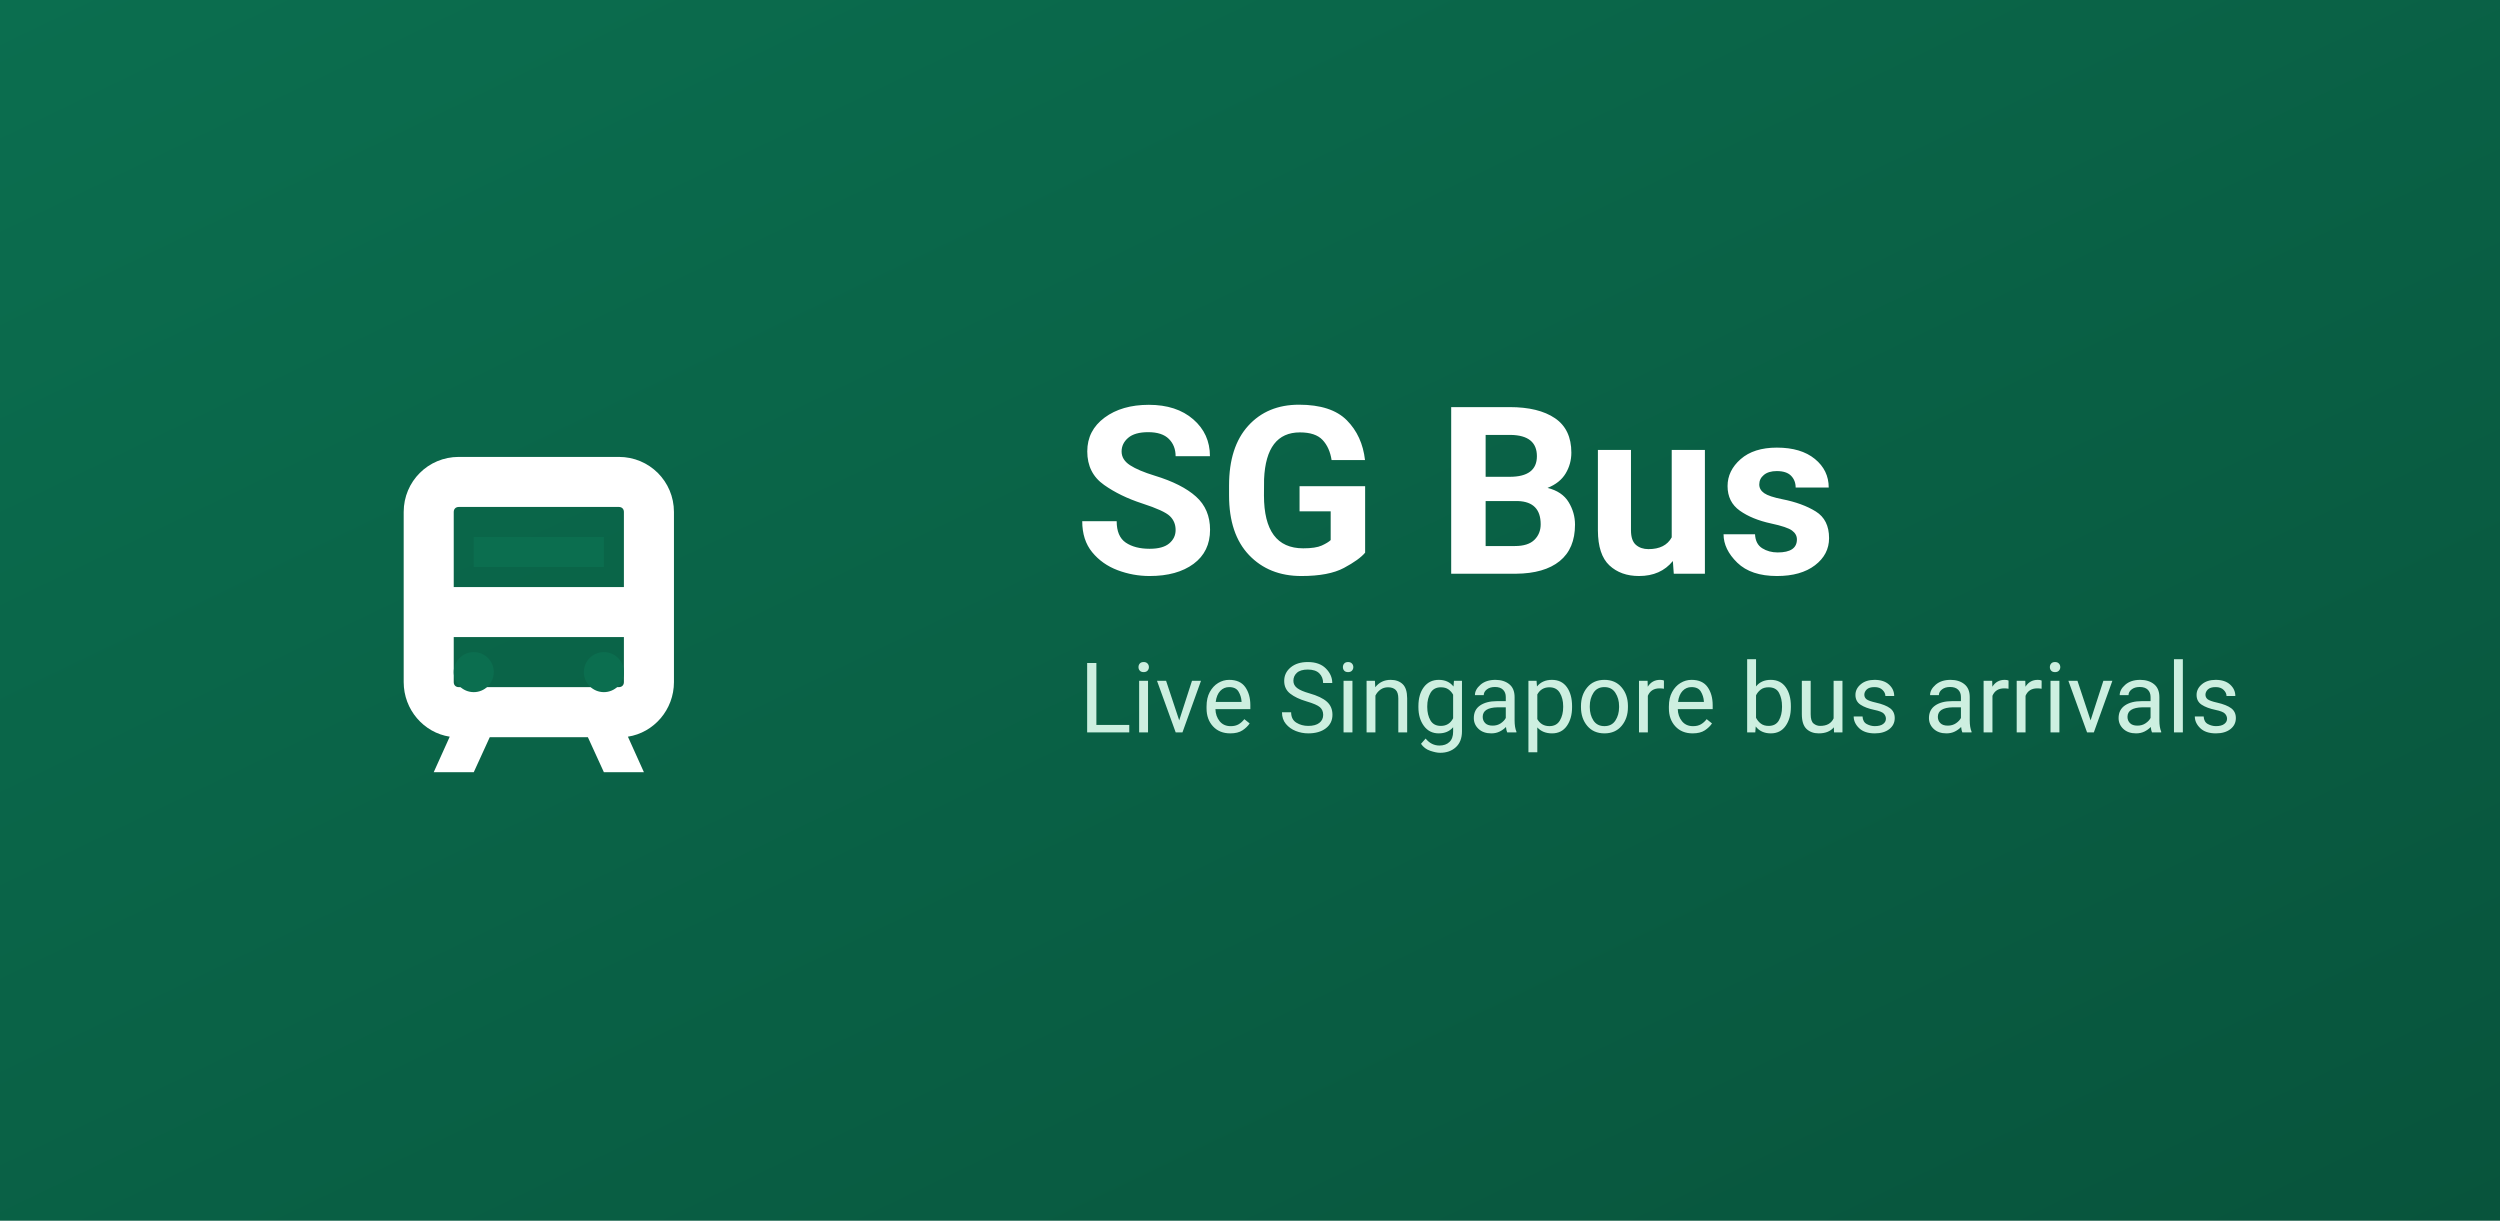
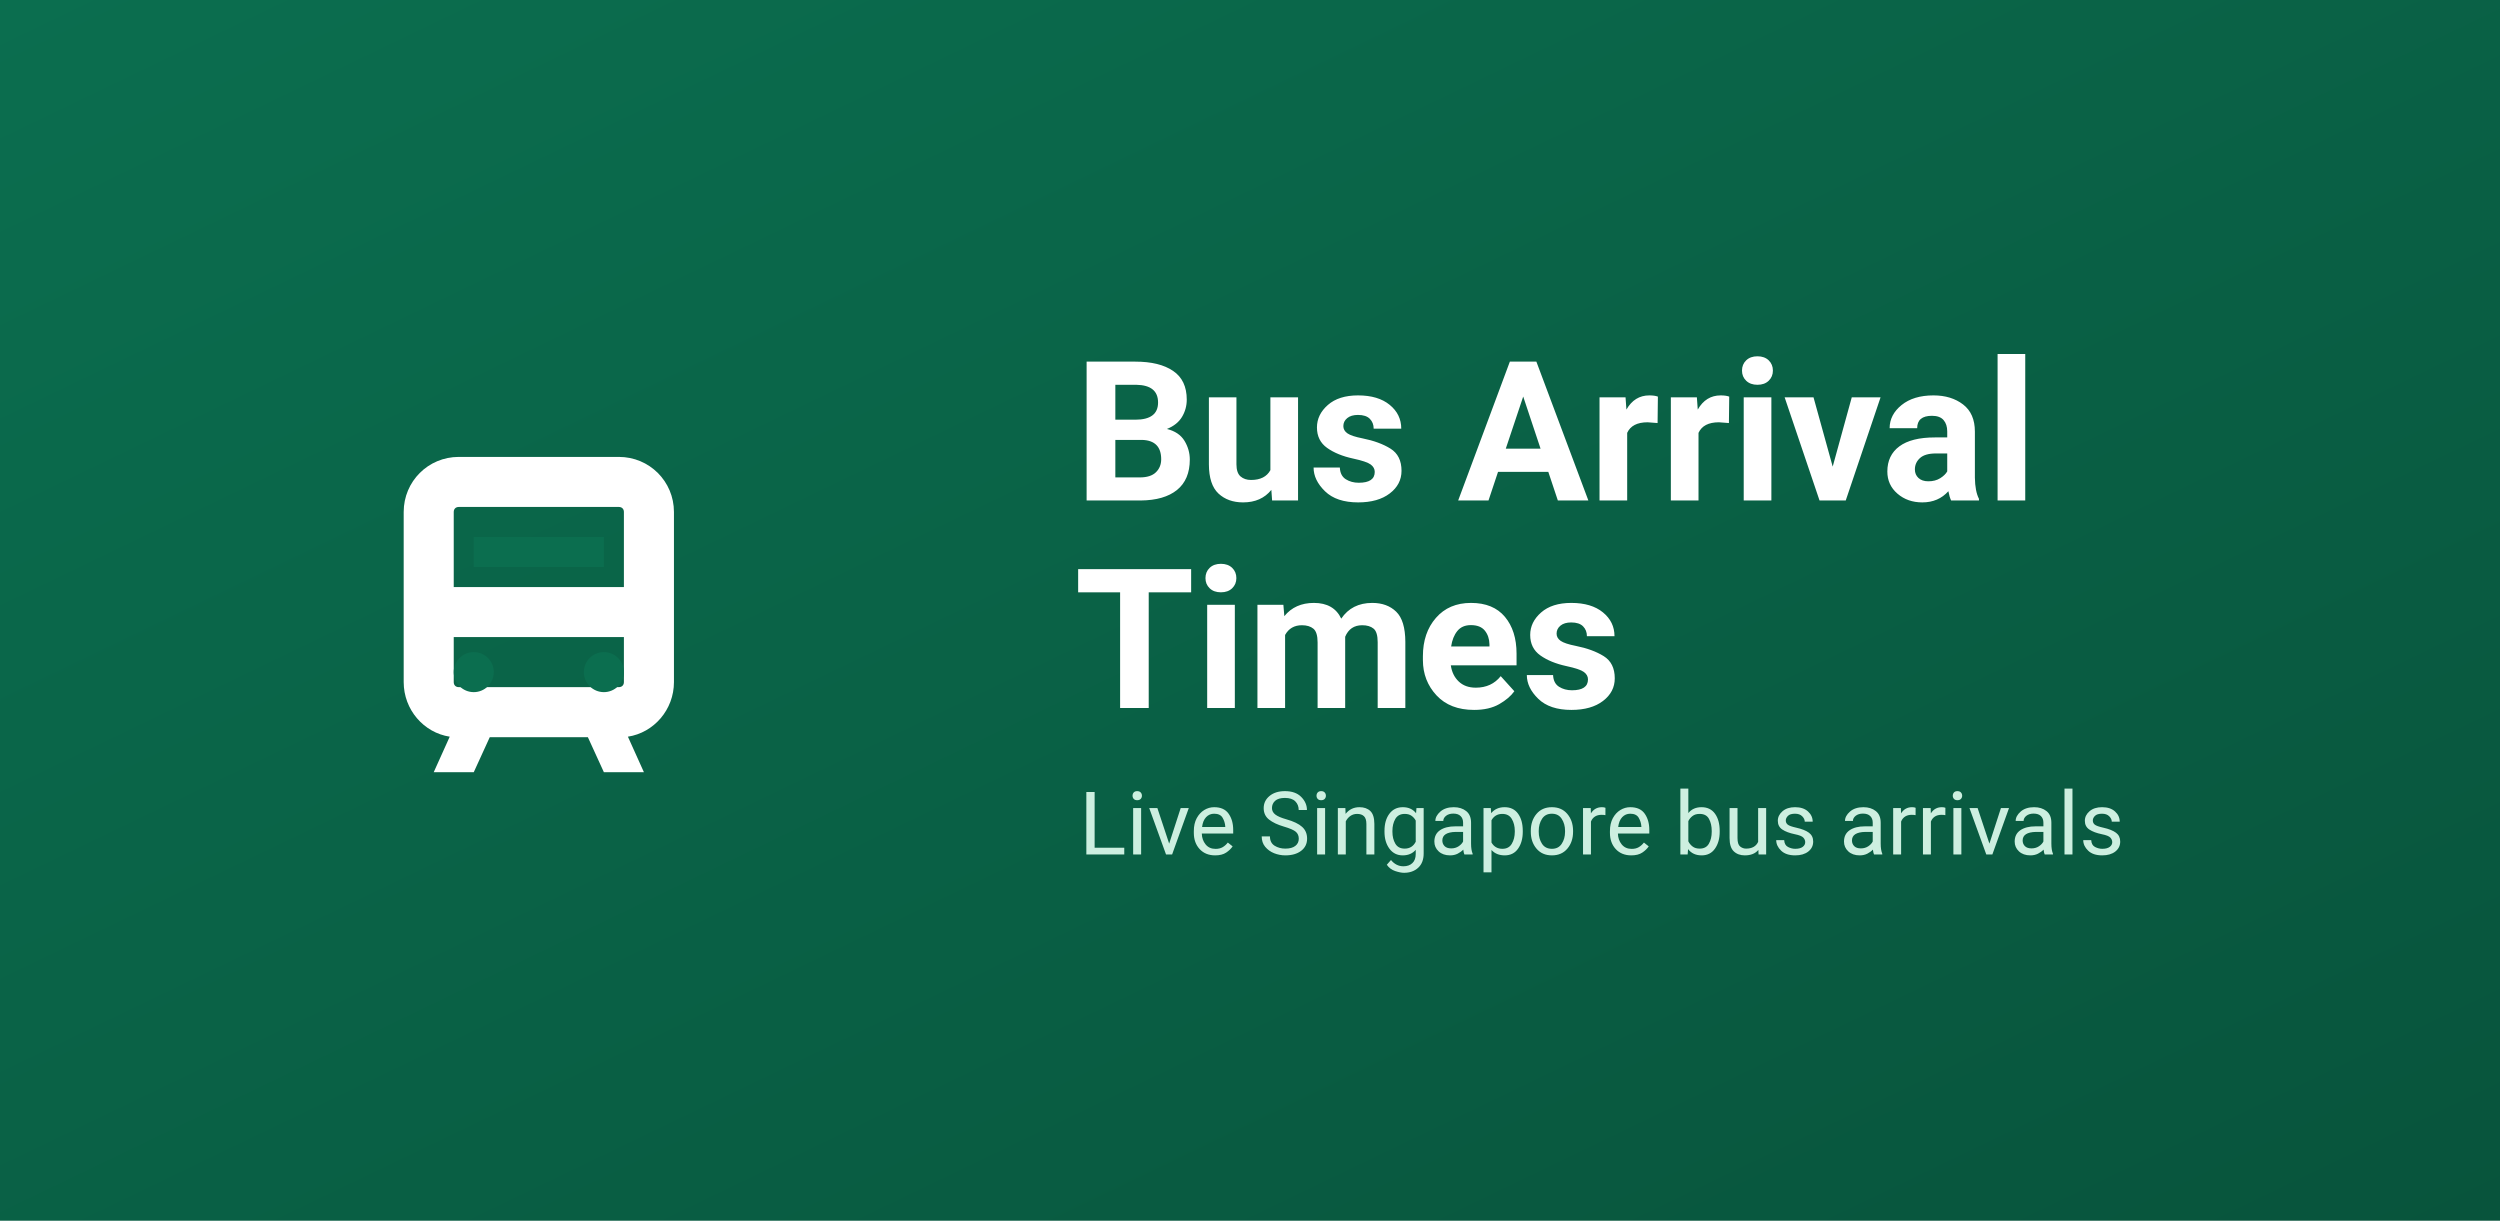
<svg xmlns="http://www.w3.org/2000/svg" width="1024" height="500" viewBox="0 0 1024 500">
  <defs>
    <linearGradient id="bg" x1="0" y1="0" x2="1" y2="1">
      <stop offset="0" stop-color="#0B6E4F" />
      <stop offset="1" stop-color="#08543C" />
    </linearGradient>
  </defs>
  <rect width="1024" height="500" fill="url(#bg)" />
  <g transform="translate(110,140) scale(2.05)">
    <path fill="#FFFFFF" d="M27,34C27,27.9 31.9,23 38,23H70C76.1,23 81,27.9 81,34V68C81,73.5 77,78.1 71.8,78.9L75,86H67L63.8,79H44.2L41,86H33L36.2,78.9C31,78.1 27,73.5 27,68V34ZM37,34V49H71V34C71,33.4 70.6,33 70,33H38C37.4,33 37,33.4 37,34ZM37,59V68C37,68.6 37.4,69 38,69H70C70.6,69 71,68.6 71,68V59H37Z" />
    <path fill="#0B6E4F" d="M41,39H67V45H41V39ZM41,62A4,4 0,1 0,41 70A4,4 0,0 0,41 62ZM67,62A4,4 0,1 0,67 70A4,4 0,0 0,67 62Z" />
  </g>
-   <text x="440" y="235" font-family="Roboto, Arial, sans-serif" font-size="96" font-weight="700" fill="#FFFFFF">SG Bus</text>
-   <text x="442" y="300" font-family="Roboto, Arial, sans-serif" font-size="40" font-weight="400" fill="#CDEFE0">Live Singapore bus arrivals</text>
+   <text x="440" y="205" font-family="Roboto, Arial, sans-serif" font-size="80" font-weight="700" fill="#FFFFFF">Bus Arrival</text>
+   <text x="440" y="290" font-family="Roboto, Arial, sans-serif" font-size="80" font-weight="700" fill="#FFFFFF">Times</text>
+   <text x="442" y="350" font-family="Roboto, Arial, sans-serif" font-size="36" font-weight="400" fill="#CDEFE0">Live Singapore bus arrivals</text>
</svg>
